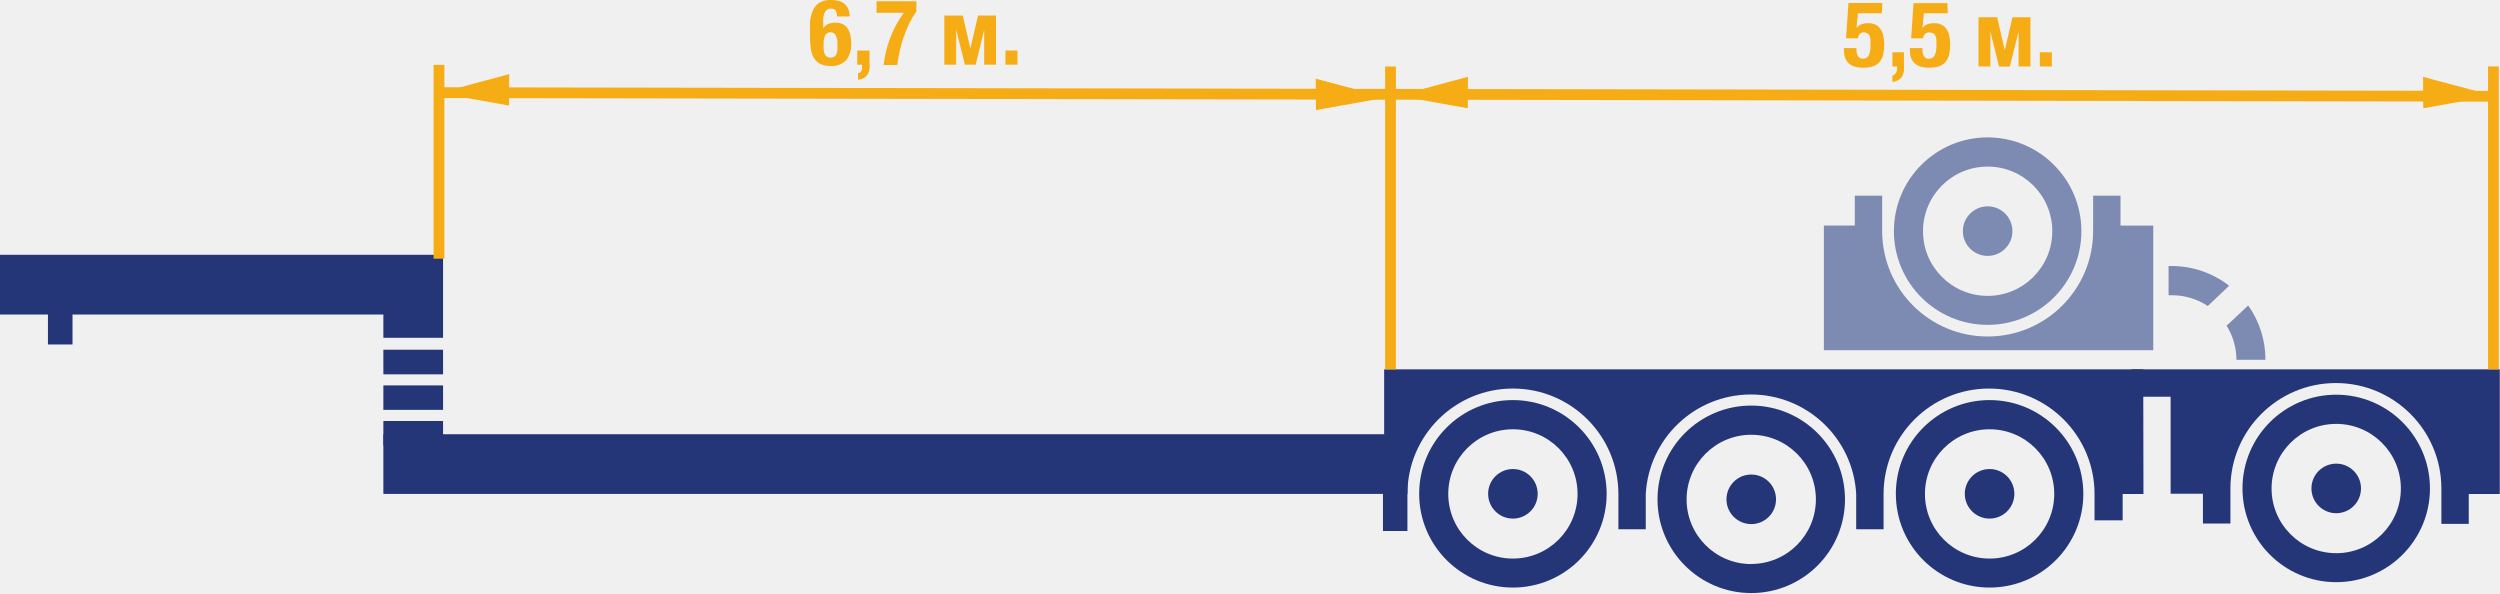
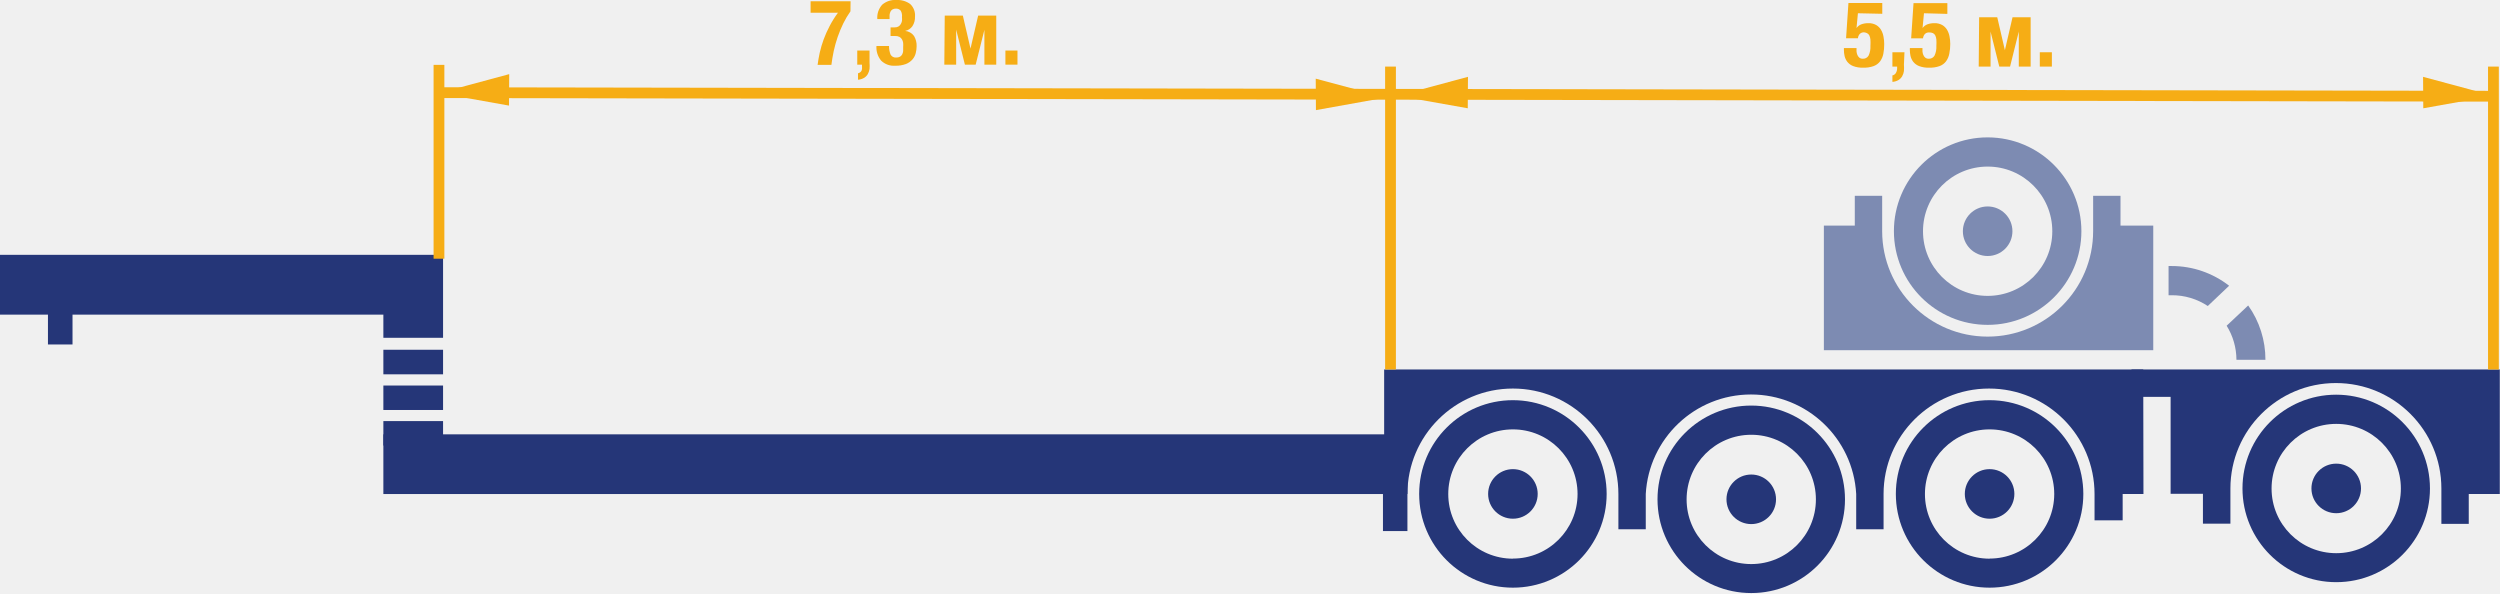
<svg xmlns="http://www.w3.org/2000/svg" viewBox="0 0 232.02 55.04">
-   <defs>
-     <style>.cls-1{fill:#fff}.cls-2{fill:#253678}.cls-3{fill:#7d8bb2}.cls-4{fill:#f6ad15}</style>
-   </defs>
-   <g id="Слой_2" data-name="Слой 2">
-     <g id="Слой_1-2" data-name="Слой 1">
-       <path class="cls-1" d="M200 34.76a1 1 0 0 1 1.11 1 1 1 0 0 1-1.11 1h-2.15a1 1 0 0 1-1.11-1 1 1 0 0 1 1.11-1z" />
-       <path class="cls-2" d="M35.58 40.3h95.04v5.54H35.58z" />
-       <path class="cls-1" d="M229.64 34.76c.62 0 1.11.88 1.11 1.5 0 .61-.5 1.5-1.11 1.5h-2.15c-.62 0-1.11-.89-1.11-1.5 0-.62.5-1.5 1.11-1.5z" />
-       <path class="cls-2" d="M184.65 37.13a8.7 8.7 0 1 0 8.7 8.7 8.71 8.71 0 0 0-8.7-8.7zm0 14.71a6 6 0 1 1 6-6 6 6 0 0 1-6 6z" />
-       <circle class="cls-2" cx="184.65" cy="45.83" r="1.75" />
-       <path class="cls-2" d="M184.65 48.13a2.3 2.3 0 1 1 2.3-2.3 2.3 2.3 0 0 1-2.3 2.3zm32.17-11.5a8.7 8.7 0 1 0 8.7 8.7 8.71 8.71 0 0 0-8.7-8.7zm0 14.71a6 6 0 1 1 6-6 6 6 0 0 1-6 6z" />
-       <circle class="cls-2" cx="216.82" cy="45.33" r="1.75" />
-       <path class="cls-2" d="M216.82 47.63a2.3 2.3 0 1 1 2.3-2.3 2.3 2.3 0 0 1-2.3 2.3z" />
-       <path class="cls-3" d="M196.8 20.94v-2.78h-2.54v3.28a9.79 9.79 0 0 1-19.58 0v-3.28h-2.54v2.77h-2.87V32.5h30.57V20.94z" />
-       <path class="cls-3" d="M184.47 12.75a8.7 8.7 0 1 0 8.7 8.7 8.71 8.71 0 0 0-8.7-8.7zm0 14.71a6 6 0 1 1 6-6 6 6 0 0 1-6 6z" />
-       <circle class="cls-2" cx="184.47" cy="21.45" r="1.75" />
-       <path class="cls-3" d="M184.47 19.15a2.3 2.3 0 1 1-2.3 2.3 2.3 2.3 0 0 1 2.3-2.3z" />
-       <path class="cls-2" d="M162.53 37.64a8.7 8.7 0 1 0 8.7 8.7 8.71 8.71 0 0 0-8.7-8.7zm0 14.71a6 6 0 1 1 6-6 6 6 0 0 1-6 5.99z" />
-       <circle class="cls-2" cx="162.53" cy="46.34" r="1.75" />
-       <path class="cls-2" d="M162.53 48.64a2.3 2.3 0 1 1 2.3-2.3 2.3 2.3 0 0 1-2.3 2.3zm-22.12-11.51a8.7 8.7 0 1 0 8.7 8.7 8.71 8.71 0 0 0-8.7-8.7zm0 14.71a6 6 0 1 1 6-6 6 6 0 0 1-6 6z" />
-       <circle class="cls-2" cx="140.41" cy="45.83" r="1.75" />
-       <path class="cls-2" d="M140.41 48.13a2.3 2.3 0 1 1 2.3-2.3 2.3 2.3 0 0 1-2.3 2.3z" />
-       <path class="cls-2" d="M198.91 34.28h-70.45v9.46h-.11v5.54h2.27v-3.43a9.79 9.79 0 0 1 19.58 0v3.27h2.54v-3.27a9.78 9.78 0 0 1 19.53 0v3.27h2.54v-3.27a9.79 9.79 0 0 1 19.58 0v2.44H197v-2.44h1.93z" />
-       <path class="cls-3" d="M206.88 26.52a8.65 8.65 0 0 0-5.32-1.83h-.3v2.71h.3a6 6 0 0 1 3.34 1zm1.77 1.83l-2 1.88a6 6 0 0 1 .91 3.16h2.69a8.64 8.64 0 0 0-1.6-5.04z" />
-       <path class="cls-2" d="M203.36 34.28h-5.54v2.54h3.63v9h3v2.77H207v-3.25a9.79 9.79 0 1 1 19.58 0v3.28h2.54v-2.77H232V34.28zM35.58 35.77h5.54v2.27h-5.54zm0 3.3h5.54v2.27h-5.54zm0-6.61h5.54v2.28h-5.54zM0 23.65v5.54h4.45v2.78h2.28v-2.78h28.85v2.16h5.54v-7.7H0z" />
-       <path class="cls-4" d="M40.24 6.02h1v17.99h-1zm190.67.15h1v28.11h-1zm-102.36 0h1v28.11h-1z" />
-       <path class="cls-4" transform="rotate(-89.9 136.267 8.759)" d="M135.76-86.39h1V103.9h-1z" />
-       <path class="cls-4" d="M47.24 9.8l-6.5-1.17 6.52-1.75-.02 2.92zm177.66.25l6.51-1.17-6.53-1.75.02 2.92zm-102.77.17l6.51-1.17-6.53-1.75.02 2.92zm14.09-.17l-6.51-1.17 6.53-1.75-.02 2.92zm38.43-8.82h-2.22l-.13 1.37a1 1 0 0 1 .44-.34 1.83 1.83 0 0 1 .66-.11 1.41 1.41 0 0 1 .72.17 1.26 1.26 0 0 1 .45.44 1.88 1.88 0 0 1 .23.62 3.6 3.6 0 0 1 .07.7 4.47 4.47 0 0 1-.08.91 1.77 1.77 0 0 1-.3.7 1.32 1.32 0 0 1-.59.44 2.6 2.6 0 0 1-1 .15 2.34 2.34 0 0 1-.92-.15 1.3 1.3 0 0 1-.54-.4 1.4 1.4 0 0 1-.25-.54 2.59 2.59 0 0 1-.06-.55v-.18h1.17v.32a1.06 1.06 0 0 0 .08.32.64.64 0 0 0 .18.25.48.48 0 0 0 .31.1.58.58 0 0 0 .55-.29 1.84 1.84 0 0 0 .17-.88 4.63 4.63 0 0 0 0-.62 1.11 1.11 0 0 0-.11-.39.45.45 0 0 0-.22-.2A.85.85 0 0 0 173 3a.53.53 0 0 0-.4.15.71.71 0 0 0-.17.4h-1.1l.22-3.27h3.14zm2.05 3.62V6a3.69 3.69 0 0 1 0 .6 1.36 1.36 0 0 1-.17.49 1 1 0 0 1-.34.34 1.32 1.32 0 0 1-.56.17V7a.46.46 0 0 0 .33-.24.87.87 0 0 0 .11-.43v-.16h-.44V4.85zm4.07-3.62h-2.22l-.13 1.37a1 1 0 0 1 .44-.34 1.83 1.83 0 0 1 .66-.11 1.41 1.41 0 0 1 .72.17 1.26 1.26 0 0 1 .45.44 1.88 1.88 0 0 1 .23.62 3.6 3.6 0 0 1 .07.7 4.47 4.47 0 0 1-.08.91 1.77 1.77 0 0 1-.3.7 1.32 1.32 0 0 1-.59.44 2.6 2.6 0 0 1-1 .15 2.34 2.34 0 0 1-.92-.15 1.3 1.3 0 0 1-.54-.4 1.4 1.4 0 0 1-.25-.54 2.59 2.59 0 0 1-.06-.55v-.18h1.17v.32a1.06 1.06 0 0 0 .08.32.64.64 0 0 0 .18.25.48.48 0 0 0 .31.1.58.58 0 0 0 .55-.29 1.84 1.84 0 0 0 .17-.88 4.63 4.63 0 0 0 0-.62 1.11 1.11 0 0 0-.11-.39.45.45 0 0 0-.22-.2.85.85 0 0 0-.34-.06.53.53 0 0 0-.4.15.71.71 0 0 0-.17.4h-1.1l.22-3.27h3.14zm4.58.37l.71 3.06.71-3.06h1.67v4.57h-1.1V2.93l-.81 3.25h-1l-.81-3.25v3.24h-1.1V1.6zm5.08 3.25v1.32h-1.12V4.85zM77.68 1.53a1 1 0 0 0-.12-.53.47.47 0 0 0-.43-.2.61.61 0 0 0-.39.11.73.73 0 0 0-.23.32 1.76 1.76 0 0 0-.11.48v.91a1.07 1.07 0 0 1 .44-.38 1.56 1.56 0 0 1 .69-.14 1.51 1.51 0 0 1 .68.14 1.2 1.2 0 0 1 .45.39 1.71 1.71 0 0 1 .25.59A3.3 3.3 0 0 1 79 4a2.37 2.37 0 0 1-.46 1.58 1.85 1.85 0 0 1-1.48.54 2 2 0 0 1-1-.22 1.49 1.49 0 0 1-.57-.61 2.6 2.6 0 0 1-.26-.9 9.09 9.09 0 0 1-.06-1.06V2.09A3.33 3.33 0 0 1 75.43 1 1.64 1.64 0 0 1 76 .28 2 2 0 0 1 77.18 0a2.55 2.55 0 0 1 .63.08 1.43 1.43 0 0 1 .53.25 1.3 1.3 0 0 1 .37.47 1.76 1.76 0 0 1 .15.73zm-1.24 2.62a4.13 4.13 0 0 0 0 .48 1.26 1.26 0 0 0 .1.38.59.59 0 0 0 .2.25.6.6 0 0 0 .34.09.62.62 0 0 0 .35-.09.56.56 0 0 0 .2-.25 1.31 1.31 0 0 0 .09-.38v-.47a1.85 1.85 0 0 0-.15-.88.54.54 0 0 0-.46-.28.55.55 0 0 0-.52.26 1.84 1.84 0 0 0-.15.89zm4.26.54V5.8a3.69 3.69 0 0 1 0 .6 1.36 1.36 0 0 1-.17.49 1 1 0 0 1-.34.34 1.32 1.32 0 0 1-.56.17v-.6a.46.46 0 0 0 .33-.24.87.87 0 0 0 .04-.43V6h-.44V4.69zM85.05.12v.94a7.91 7.91 0 0 0-.67 1.13 11.21 11.21 0 0 0-.51 1.24 11.35 11.35 0 0 0-.37 1.3q-.14.66-.22 1.3H82q.07-.54.2-1.14a10.17 10.17 0 0 1 .36-1.22 10.79 10.79 0 0 1 .55-1.25 9.25 9.25 0 0 1 .77-1.23h-2.53V.12zm4.3 1.32l.71 3.06.71-3.06h1.67V6h-1.1V2.77L90.55 6h-1l-.81-3.25V6h-1.1V1.44zm5.08 3.25V6h-1.12V4.69z" />
+   <g id="8dd2f18c-7e8d-42df-b67a-3b0e1fc1a584" data-name="Слой 2">
+     <g id="47b3d81e-70d2-496f-96ef-67b3ce521d4d" data-name="Слой 1">
+       <path d="M200,34.76a1,1,0,0,1,1.11,1h0a1,1,0,0,1-1.11,1h-2.15a1,1,0,0,1-1.11-1h0a1,1,0,0,1,1.11-1Z" fill="#fff" />
+       <rect x="35.58" y="40.31" width="95.04" height="5.54" fill="#253678" />
+       <path d="M229.64,34.76c.62,0,1.11.88,1.11,1.5h0c0,.61-.5,1.5-1.11,1.5h-2.15c-.62,0-1.11-.89-1.11-1.5h0c0-.62.5-1.5,1.11-1.5Z" fill="#fff" />
+       <path d="M184.65,37.14a8.7,8.7,0,1,0,8.7,8.7A8.71,8.71,0,0,0,184.65,37.14Zm0,14.71a6,6,0,1,1,6-6A6,6,0,0,1,184.65,51.84Z" fill="#253678" />
+       <circle cx="184.65" cy="45.84" r="1.75" fill="#253678" />
+       <path d="M184.65,48.14a2.3,2.3,0,1,1,2.3-2.3A2.3,2.3,0,0,1,184.65,48.14Z" fill="#253678" />
+       <path d="M216.82,36.63a8.7,8.7,0,1,0,8.7,8.7A8.71,8.71,0,0,0,216.82,36.63Zm0,14.71a6,6,0,1,1,6-6A6,6,0,0,1,216.82,51.34Z" fill="#253678" />
+       <circle cx="216.82" cy="45.33" r="1.75" fill="#253678" />
+       <path d="M216.82,47.63a2.3,2.3,0,1,1,2.3-2.3A2.3,2.3,0,0,1,216.82,47.63Z" fill="#253678" />
+       <path d="M196.8,20.94V18.17h-2.54v2.77h0c0,.17,0,.34,0,.51a9.79,9.79,0,0,1-19.58,0c0-.17,0-.34,0-.51h0V18.17h-2.54v2.77h-2.87V32.5h30.57V20.94Z" fill="#7d8bb2" />
+       <path d="M184.47,12.75a8.7,8.7,0,1,0,8.7,8.7A8.71,8.71,0,0,0,184.47,12.75Zm0,14.71a6,6,0,1,1,6-6A6,6,0,0,1,184.47,27.46Z" fill="#7d8bb2" />
+       <circle cx="184.47" cy="21.45" r="1.75" fill="#253678" />
+       <path d="M184.47,19.16a2.3,2.3,0,1,1-2.3,2.3A2.3,2.3,0,0,1,184.47,19.16Z" fill="#7d8bb2" />
+       <path d="M162.53,37.64a8.7,8.7,0,1,0,8.7,8.7A8.71,8.71,0,0,0,162.53,37.64Zm0,14.71a6,6,0,1,1,6-6A6,6,0,0,1,162.53,52.35Z" fill="#253678" />
+       <circle cx="162.53" cy="46.34" r="1.75" fill="#253678" />
+       <path d="M162.53,48.64a2.3,2.3,0,1,1,2.3-2.3A2.3,2.3,0,0,1,162.53,48.64Z" fill="#253678" />
+       <path d="M140.41,37.14a8.7,8.7,0,1,0,8.7,8.7A8.71,8.71,0,0,0,140.41,37.14Zm0,14.71a6,6,0,1,1,6-6A6,6,0,0,1,140.41,51.84Z" fill="#253678" />
+       <circle cx="140.41" cy="45.84" r="1.75" fill="#253678" />
+       <path d="M140.41,48.14a2.3,2.3,0,1,1,2.3-2.3A2.3,2.3,0,0,1,140.41,48.14Z" fill="#253678" />
+       <path d="M198.91,34.29H128.46v9.46h-.11v5.54h2.27V45.85h0a9.79,9.79,0,0,1,19.58,0h0v3.27h2.54V45.85h0a9.78,9.78,0,0,1,19.53,0h0v3.27h2.54V45.85h0a9.79,9.79,0,0,1,19.58,0h0v2.44H197V45.85h1.93Z" fill="#253678" />
+       <path d="M206.88,26.52a8.65,8.65,0,0,0-5.32-1.83h-.3V27.4h.3a6,6,0,0,1,3.34,1Z" fill="#7d8bb2" />
+       <path d="M208.65,28.35l-2,1.88a6,6,0,0,1,.91,3.16h2.69A8.64,8.64,0,0,0,208.65,28.35Z" fill="#7d8bb2" />
+       <path d="M203.36,34.29h-5.54v2.54h3.63v9h3v2.77H207V45.85h0c0-.17,0-.34,0-.51a9.79,9.79,0,1,1,19.58,0c0,.17,0,.34,0,.51h0v2.77h2.54V45.85H232V34.29Z" fill="#253678" />
+       <rect x="35.58" y="35.78" width="5.54" height="2.27" fill="#253678" />
+       <rect x="35.58" y="39.08" width="5.54" height="2.27" fill="#253678" />
+       <rect x="35.58" y="32.46" width="5.54" height="2.28" fill="#253678" />
+       <polygon points="0 23.65 0 29.2 4.45 29.2 4.45 31.97 6.73 31.97 6.73 29.2 35.58 29.2 35.58 31.35 41.12 31.35 41.12 29.2 41.12 29.07 41.12 23.65 0 23.65" fill="#253678" />
+       <rect x="40.24" y="6.02" width="1" height="17.99" fill="#f6ad15" />
+       <rect x="230.91" y="6.18" width="1" height="28.11" fill="#f6ad15" />
+       <rect x="128.55" y="6.18" width="1" height="28.11" fill="#f6ad15" />
+       <rect x="135.76" y="-86.38" width="1" height="190.29" transform="translate(127.27 145.01) rotate(-89.9)" fill="#f6ad15" />
+       <polygon points="47.24 9.8 40.74 8.64 47.26 6.88 47.24 9.8" fill="#f6ad15" />
+       <polygon points="224.9 10.05 231.41 8.89 224.88 7.13 224.9 10.05" fill="#f6ad15" />
+       <polygon points="122.13 10.22 128.64 9.05 122.11 7.3 122.13 10.22" fill="#f6ad15" />
+       <polygon points="136.22 10.05 129.71 8.89 136.24 7.13 136.22 10.05" fill="#f6ad15" />
+       <path d="M172.43,1.23l-.13,1.37h0a1,1,0,0,1,.44-.34,1.83,1.83,0,0,1,.66-.11,1.41,1.41,0,0,1,.72.17,1.26,1.26,0,0,1,.45.44,1.87,1.87,0,0,1,.23.62,3.61,3.61,0,0,1,.07.7,4.48,4.48,0,0,1-.08.91,1.77,1.77,0,0,1-.3.7,1.32,1.32,0,0,1-.59.44,2.6,2.6,0,0,1-1,.15,2.35,2.35,0,0,1-.92-.15,1.3,1.3,0,0,1-.54-.4,1.4,1.4,0,0,1-.25-.54,2.59,2.59,0,0,1-.06-.55V4.46h1.17c0,.1,0,.21,0,.32a1.07,1.07,0,0,0,.08.32.64.64,0,0,0,.18.25.48.48,0,0,0,.31.1.58.58,0,0,0,.55-.29,1.84,1.84,0,0,0,.17-.88,4.72,4.72,0,0,0,0-.62,1.13,1.13,0,0,0-.11-.39.46.46,0,0,0-.22-.2A.85.85,0,0,0,173,3a.53.53,0,0,0-.4.15.71.71,0,0,0-.17.4h-1.1l.22-3.27h3.14v1Z" fill="#f6ad15" />
+       <path d="M176.7,6a3.74,3.74,0,0,1,0,.6,1.36,1.36,0,0,1-.17.49,1,1,0,0,1-.34.34,1.32,1.32,0,0,1-.56.17V7a.47.47,0,0,0,.33-.24.87.87,0,0,0,.11-.43V6.18h-.44V4.85h1.12Z" fill="#f6ad15" />
+       <path d="M178.56,1.23l-.13,1.37h0a1,1,0,0,1,.44-.34,1.83,1.83,0,0,1,.66-.11,1.41,1.41,0,0,1,.72.17,1.26,1.26,0,0,1,.45.44,1.86,1.86,0,0,1,.23.62,3.61,3.61,0,0,1,.07.7,4.47,4.47,0,0,1-.09.91,1.77,1.77,0,0,1-.3.7,1.32,1.32,0,0,1-.59.44,2.6,2.6,0,0,1-1,.15,2.35,2.35,0,0,1-.92-.15,1.3,1.3,0,0,1-.54-.4,1.4,1.4,0,0,1-.25-.54,2.59,2.59,0,0,1-.06-.55V4.46h1.17c0,.1,0,.21,0,.32a1.07,1.07,0,0,0,.08.32.64.64,0,0,0,.18.25.48.48,0,0,0,.31.1.58.58,0,0,0,.55-.29,1.84,1.84,0,0,0,.17-.88,4.72,4.72,0,0,0,0-.62,1.13,1.13,0,0,0-.11-.39.46.46,0,0,0-.22-.2.85.85,0,0,0-.34-.06.53.53,0,0,0-.4.15.71.71,0,0,0-.17.4h-1.1l.22-3.27h3.14v1Z" fill="#f6ad15" />
+       <path d="M183.68,1.6h1.68l.71,3.06.71-3.06h1.68V6.18h-1.1V2.93l-.81,3.25h-1l-.81-3.25V6.18h-1.1Z" fill="#f6ad15" />
+       <path d="M190.43,6.18h-1.12V4.85h1.12Z" fill="#f6ad15" />
+       <path d="M78.93,1.05a8,8,0,0,0-.67,1.13,11.41,11.41,0,0,0-.88,2.54q-.14.66-.22,1.3H75.88q.07-.54.2-1.14a10.2,10.2,0,0,1,.36-1.22A10.8,10.8,0,0,1,77,2.41a9.22,9.22,0,0,1,.77-1.23H75.23V.12h3.71Z" fill="#f6ad15" />
+       <path d="M80.7,5.8a3.74,3.74,0,0,1,0,.6,1.36,1.36,0,0,1-.17.49,1,1,0,0,1-.34.34,1.32,1.32,0,0,1-.56.17V6.8a.47.47,0,0,0,.33-.24A.87.87,0,0,0,80,6.13V6h-.44V4.69H80.7Z" fill="#f6ad15" />
+       <path d="M82.65,5.06a.53.53,0,0,0,.53.28.7.7,0,0,0,.35-.08.54.54,0,0,0,.2-.21.86.86,0,0,0,.09-.31,3.17,3.17,0,0,0,0-.37,2.44,2.44,0,0,0,0-.39.94.94,0,0,0-.11-.33.62.62,0,0,0-.24-.23.84.84,0,0,0-.41-.08h-.41v-.8h.4a.62.62,0,0,0,.33-.08.63.63,0,0,0,.21-.21,1,1,0,0,0,.12-.3,1.6,1.6,0,0,0,0-.36A1,1,0,0,0,83.6,1,.54.54,0,0,0,83.16.8a.62.62,0,0,0-.32.07.49.49,0,0,0-.19.2.9.9,0,0,0-.09.31,3.32,3.32,0,0,0,0,.39H81.42A1.79,1.79,0,0,1,81.87.44,1.82,1.82,0,0,1,83.19,0a2,2,0,0,1,1.28.37,1.43,1.43,0,0,1,.45,1.17,1.51,1.51,0,0,1-.24.89,1.07,1.07,0,0,1-.68.44v0a1.14,1.14,0,0,1,.83.47,1.73,1.73,0,0,1,.24.95,2.71,2.71,0,0,1-.08.63,1.41,1.41,0,0,1-.3.59,1.57,1.57,0,0,1-.61.43,2.68,2.68,0,0,1-1,.16,1.68,1.68,0,0,1-1.31-.48,1.94,1.94,0,0,1-.43-1.35v0h1.17A2,2,0,0,0,82.65,5.06Z" fill="#f6ad15" />
+       <path d="M87.68,1.45h1.68l.71,3.06.71-3.06h1.68V6h-1.1V2.77L90.55,6h-1l-.81-3.25V6h-1.1Z" fill="#f6ad15" />
+       <path d="M94.43,6H93.31V4.69h1.12Z" fill="#f6ad15" />
    </g>
  </g>
</svg>
